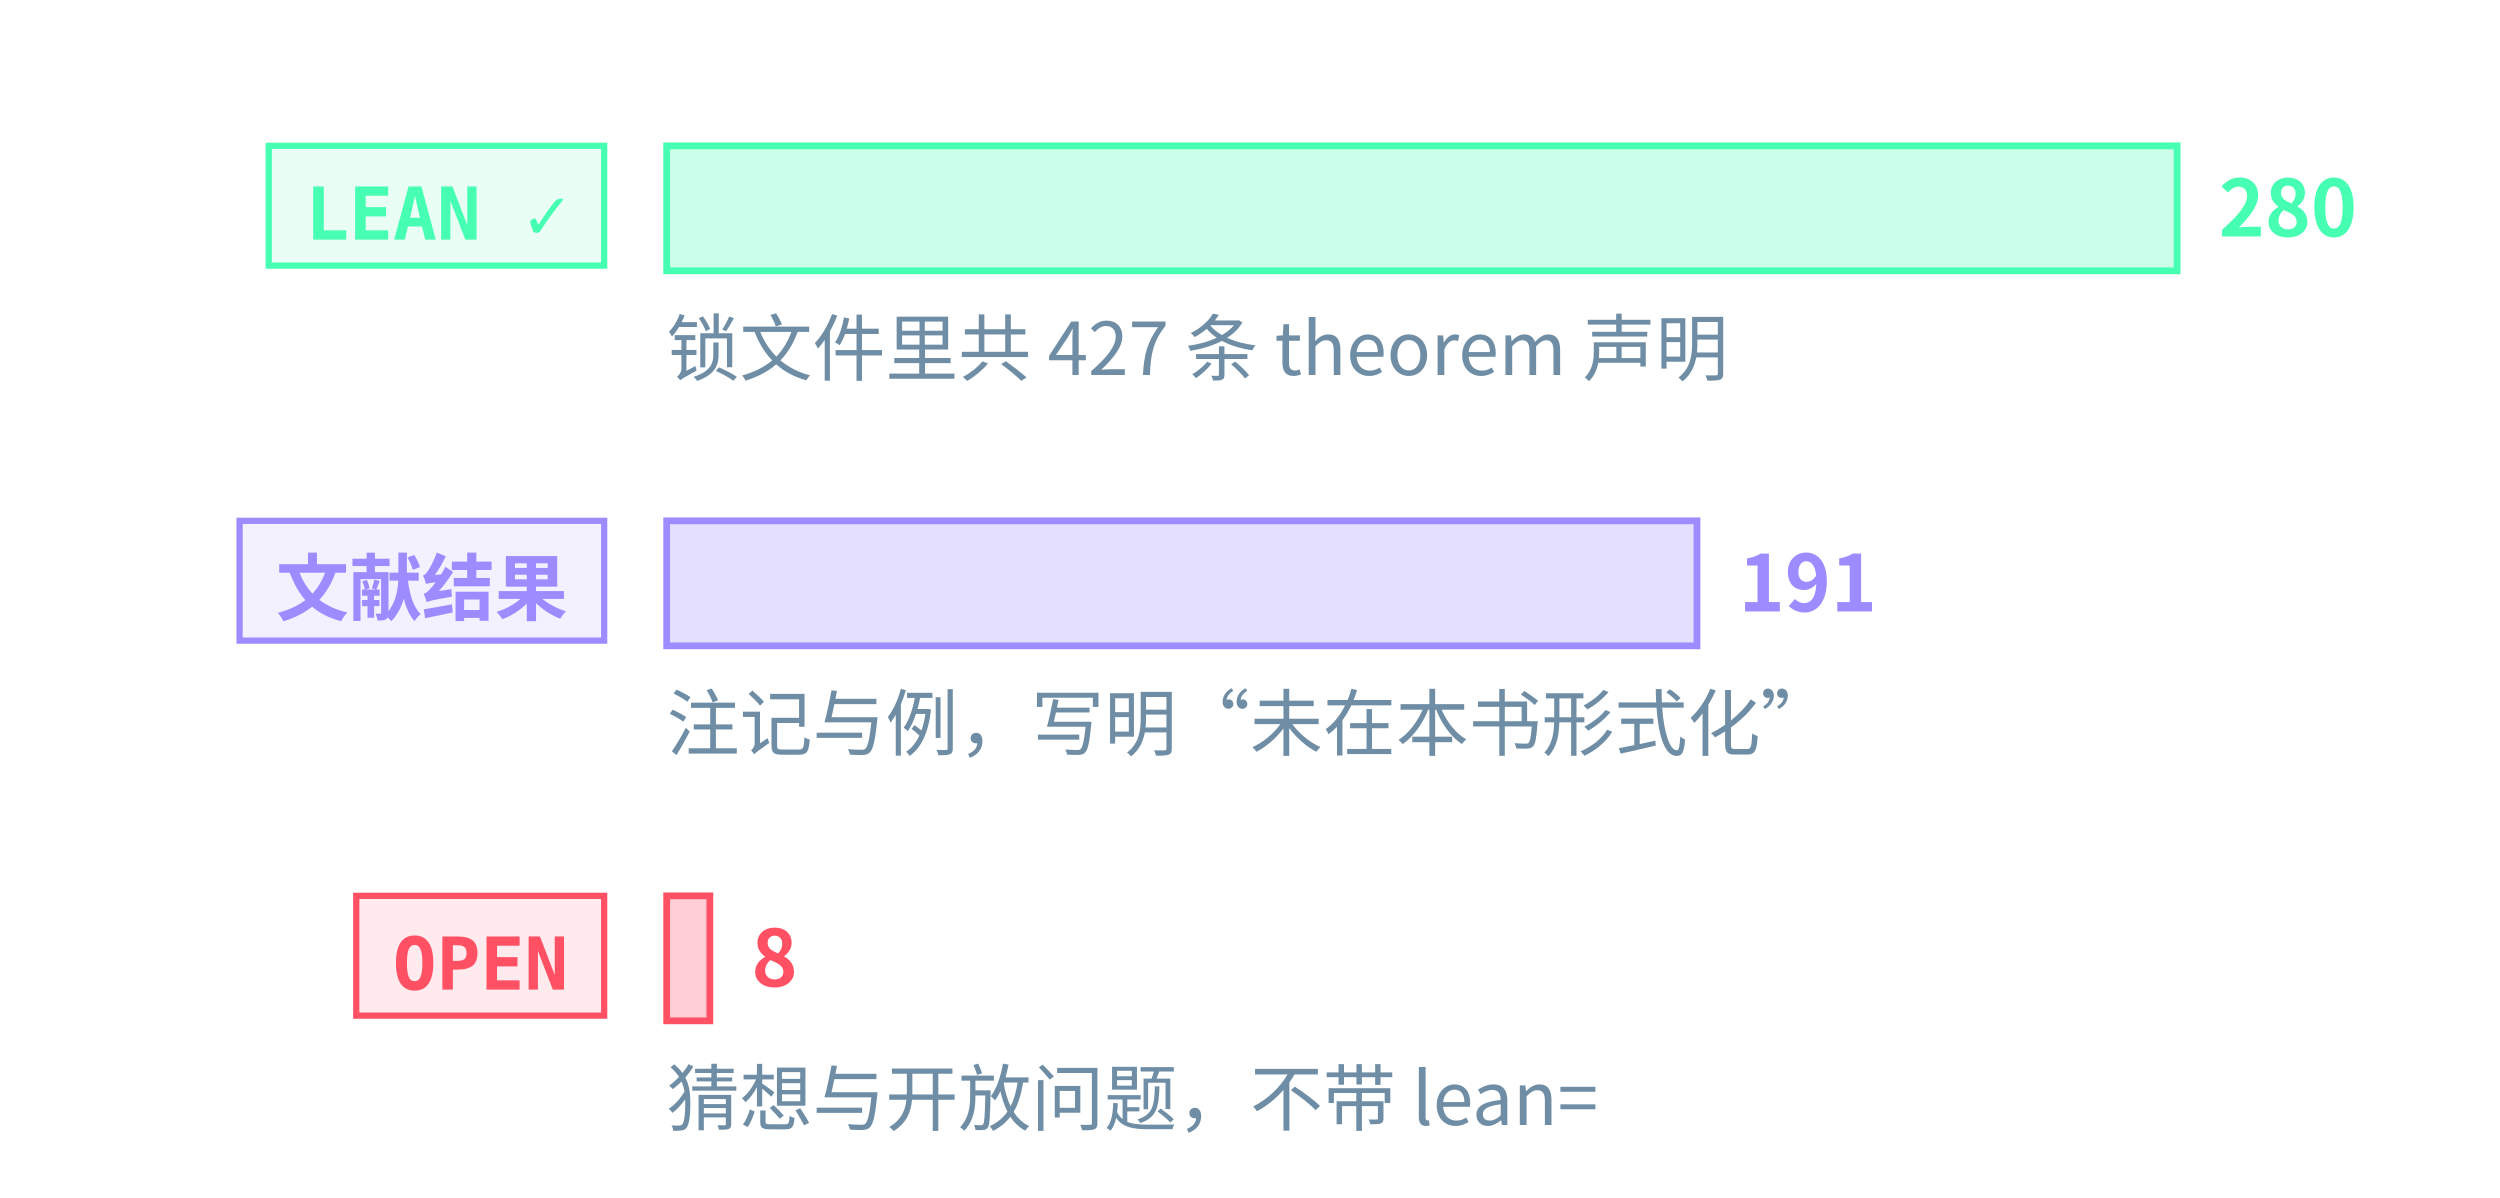
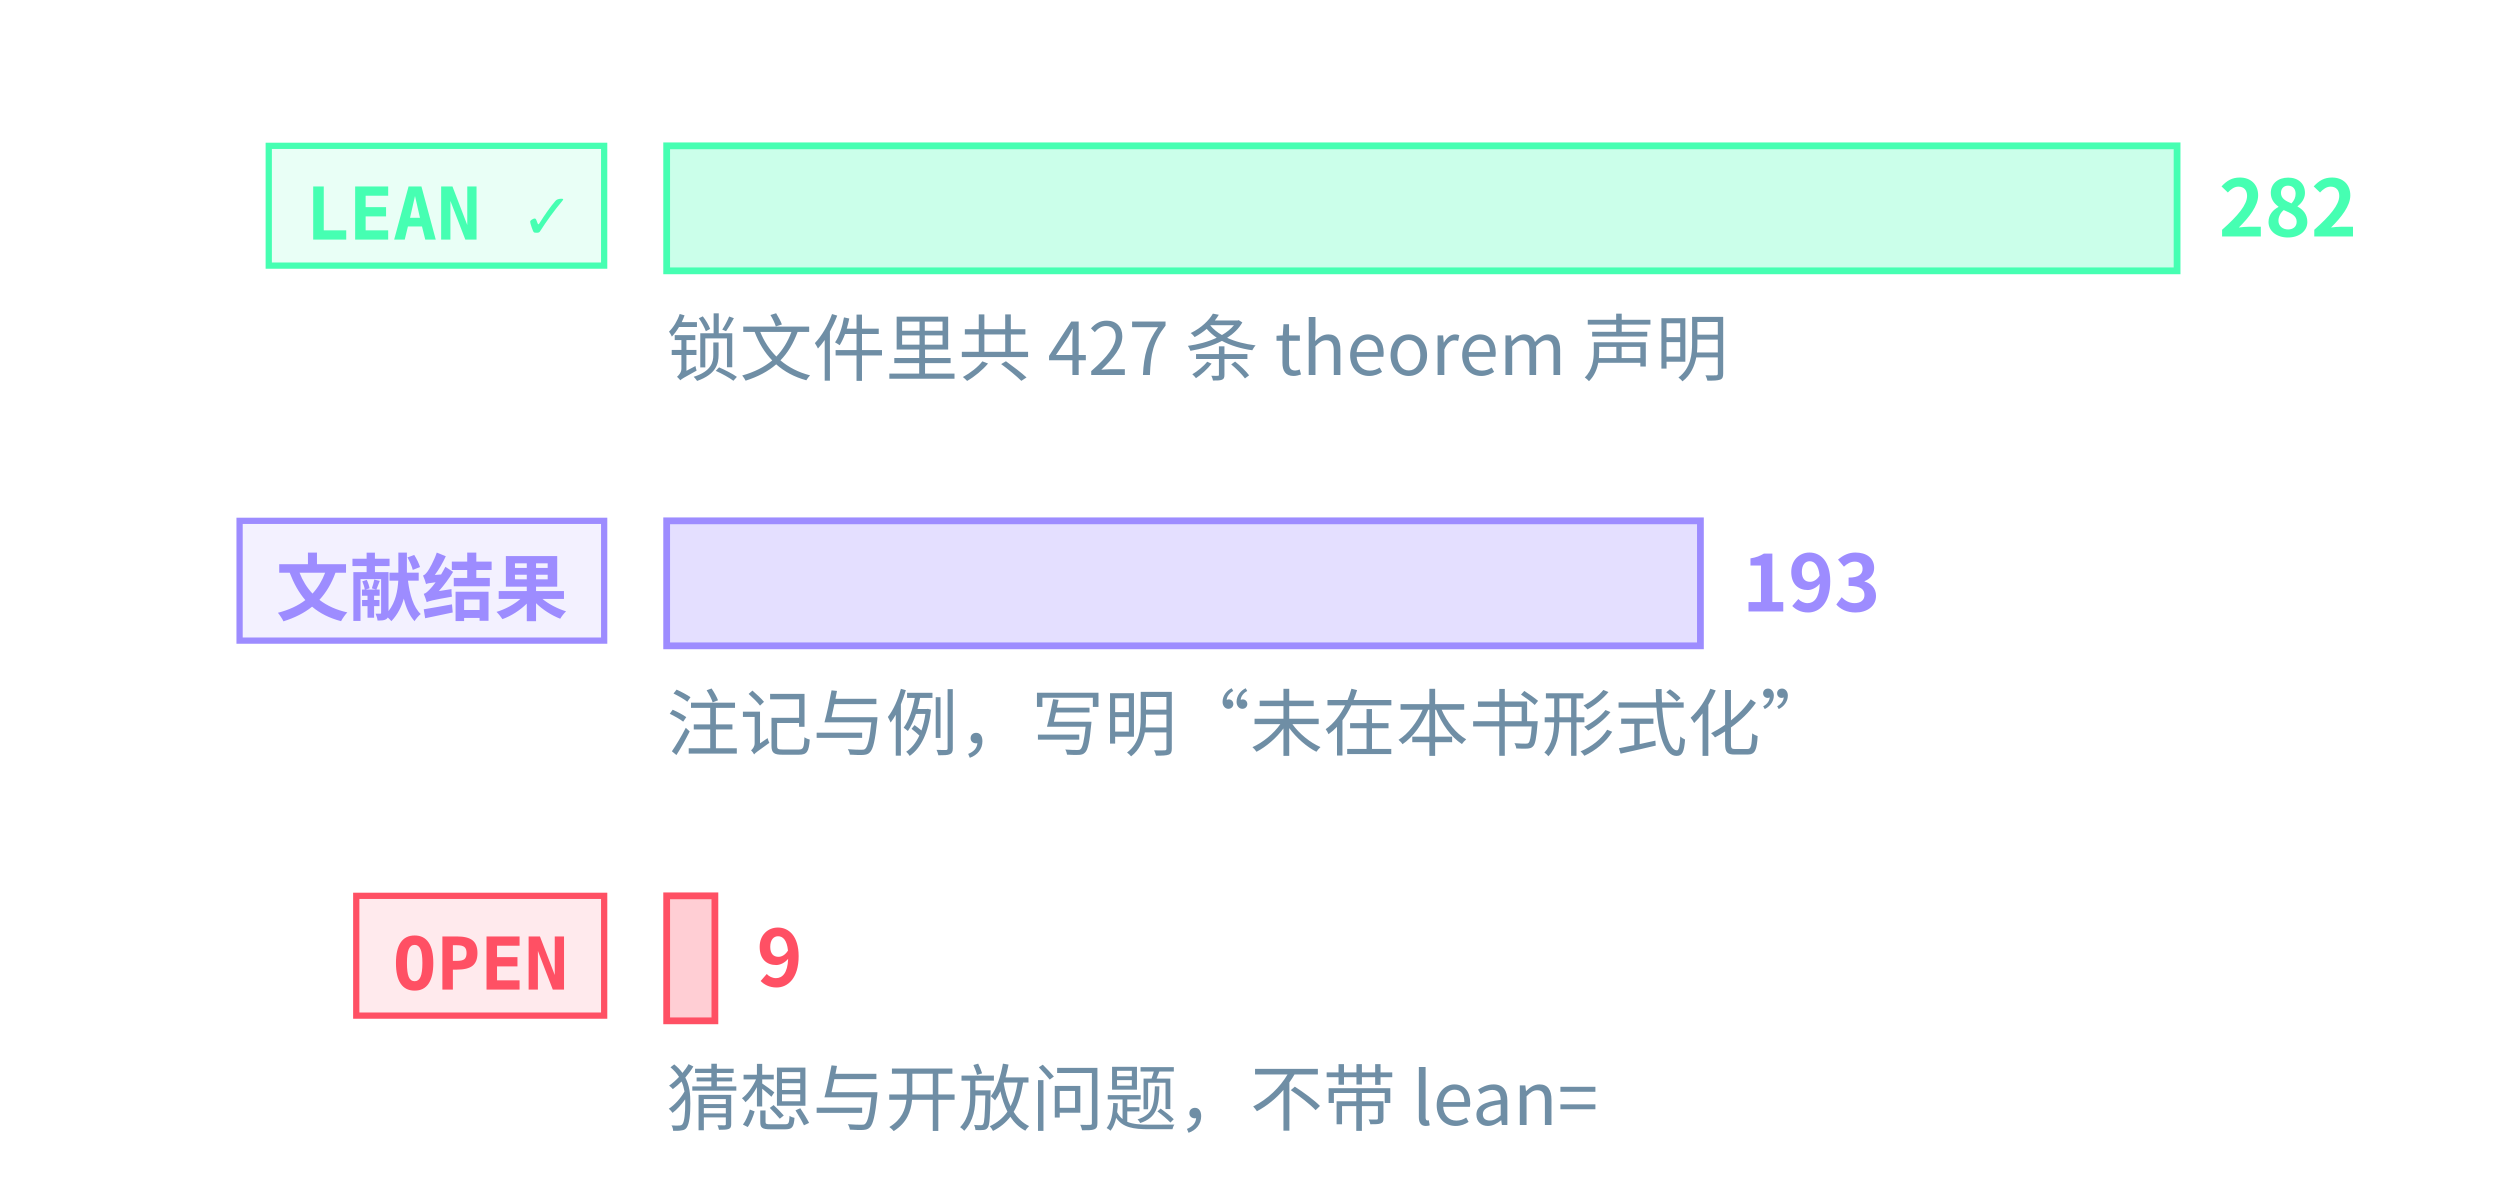
<svg xmlns="http://www.w3.org/2000/svg" class="tr-fig" data-tr-fig="prelude-three-tiers" data-lang="zh" viewBox="0 0 480 230" width="480" height="230" font-family="'Noto Sans SC', 'Noto Sans CJK SC', 'Source Sans 3', 'PingFang SC', 'Microsoft YaHei', system-ui, sans-serif" role="img" aria-label="三条横条，各配一个标签。最上面一条绿色，标签 LEAN ✓，是带 Lean 引用的定理、引理、命题与推论的条数，最长；中间一条紫色，标签“文献结果”，是标明文献结果的注记与例的条数；最下面一条红色，标签 OPEN，是开放猜想与开放问题的条数，很短。每条横条末端写着条数，绿色一条下面另注锁文件里 theorem 声明的条数。">
  <style>.ts-ink{stroke:#d4efff}.tf-ink{fill:#d4efff}.ts-dim{stroke:#6f8ea5}.tf-dim{fill:#6f8ea5}.ts-faint{stroke:#34506a}.tf-faint{fill:#34506a}.ts-edge{stroke:#143049}.tf-edge{fill:#143049}.ts-hot{stroke:#1f5d7c}.tf-hot{fill:#1f5d7c}.ts-bg{stroke:#03060c}.tf-bg{fill:#03060c}.ts-panel{stroke:#07101b}.tf-panel{fill:#07101b}.ts-sheet{stroke:#050c16}.tf-sheet{fill:#050c16}.ts-cyan{stroke:#19f0ff}.tf-cyan{fill:#19f0ff}.ts-magenta{stroke:#ff2fd0}.tf-magenta{fill:#ff2fd0}.ts-amber{stroke:#ffc83d}.tf-amber{fill:#ffc83d}.ts-violet{stroke:#9d8cff}.tf-violet{fill:#9d8cff}.ts-ok{stroke:#46ffb2}.tf-ok{fill:#46ffb2}.ts-warn{stroke:#ff5064}.tf-warn{fill:#ff5064}.ts-blue{stroke:#2a7bff}.tf-blue{fill:#2a7bff}.ts-orange{stroke:#ff8a3c}.tf-orange{fill:#ff8a3c}.ts-sigma{stroke:#cfe3ff}.tf-sigma{fill:#cfe3ff}</style>
  <rect x="51.6" y="28" width="64.4" height="23" class="ts-ok tf-ok" stroke-width="1.2" fill-opacity="0.12" />
  <text class="tf-ok tr-fig-mono" x="58.6" y="46" font-size="14" font-family="'JetBrains Mono', 'DejaVu Sans Mono', ui-monospace, Menlo, Consolas, monospace" font-weight="600">LEAN ✓</text>
  <rect x="128" y="28" width="290" height="24" class="ts-ok tf-ok" stroke-width="1.3" fill-opacity="0.28" />
-   <text class="tf-ok" x="426" y="45.4" font-size="15" font-weight="600">280</text>
+   <text class="tf-ok" x="426" y="45.4" font-size="15" font-weight="600">282</text>
  <rect x="46" y="100" width="70" height="23" class="ts-violet tf-violet" stroke-width="1.2" fill-opacity="0.12" />
  <text class="tf-violet tr-fig-mono" x="53" y="118" font-size="14" font-family="'JetBrains Mono', 'DejaVu Sans Mono', ui-monospace, Menlo, Consolas, monospace" font-weight="600">文献结果</text>
-   <rect x="128" y="100" width="197.82" height="24" class="ts-violet tf-violet" stroke-width="1.3" fill-opacity="0.28" />
-   <text class="tf-violet" x="333.82" y="117.4" font-size="15" font-weight="600">191</text>
+   <rect x="128" y="100" width="198.48" height="24" class="ts-violet tf-violet" stroke-width="1.3" fill-opacity="0.28" />
+   <text class="tf-violet" x="334.48" y="117.4" font-size="15" font-weight="600">193</text>
  <rect x="68.4" y="172" width="47.6" height="23" class="ts-warn tf-warn" stroke-width="1.2" fill-opacity="0.12" />
  <text class="tf-warn tr-fig-mono" x="75.4" y="190" font-size="14" font-family="'JetBrains Mono', 'DejaVu Sans Mono', ui-monospace, Menlo, Consolas, monospace" font-weight="600">OPEN</text>
-   <rect x="128" y="172" width="8.29" height="24" class="ts-warn tf-warn" stroke-width="1.3" fill-opacity="0.28" />
-   <text class="tf-warn" x="144.29" y="189.4" font-size="15" font-weight="600">8</text>
+   <rect x="128" y="172" width="9.26" height="24" class="ts-warn tf-warn" stroke-width="1.3" fill-opacity="0.28" />
+   <text class="tf-warn" x="145.26" y="189.4" font-size="15" font-weight="600">9</text>
  <text class="tf-dim" x="128" y="72" font-size="14">锁文件里共 427 条 theorem 声明</text>
  <text class="tf-dim" x="128" y="144" font-size="14">注记与例，写明“未在本书形式化”</text>
  <text class="tf-dim" x="128" y="216" font-size="14">猜想与开放问题，不带 lean=</text>
</svg>
